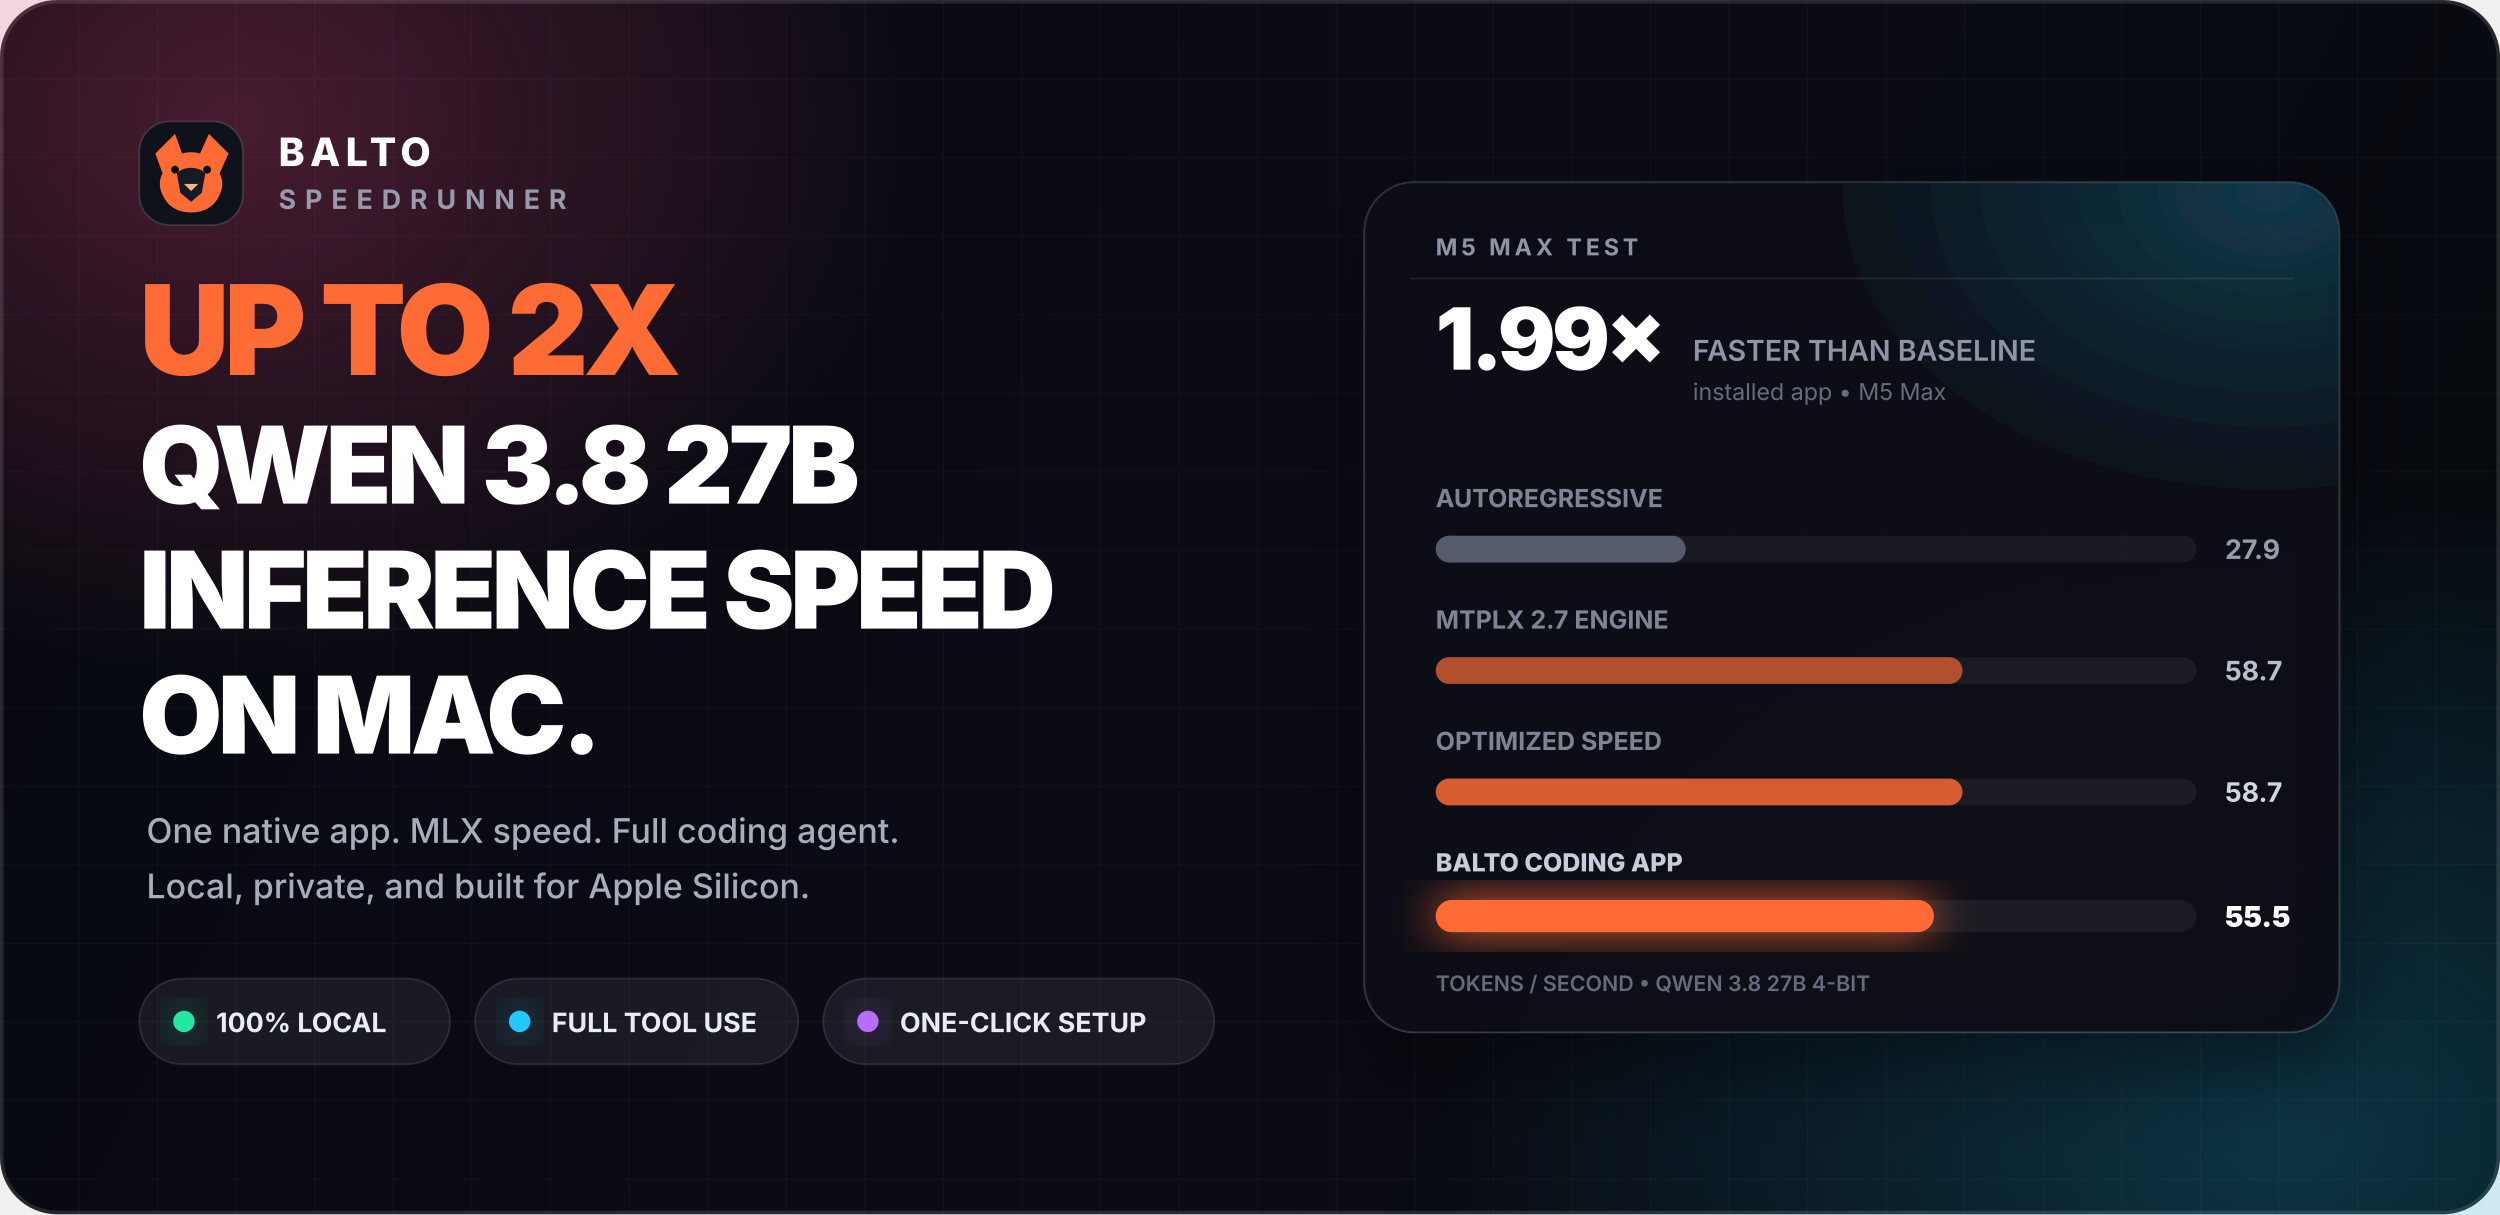
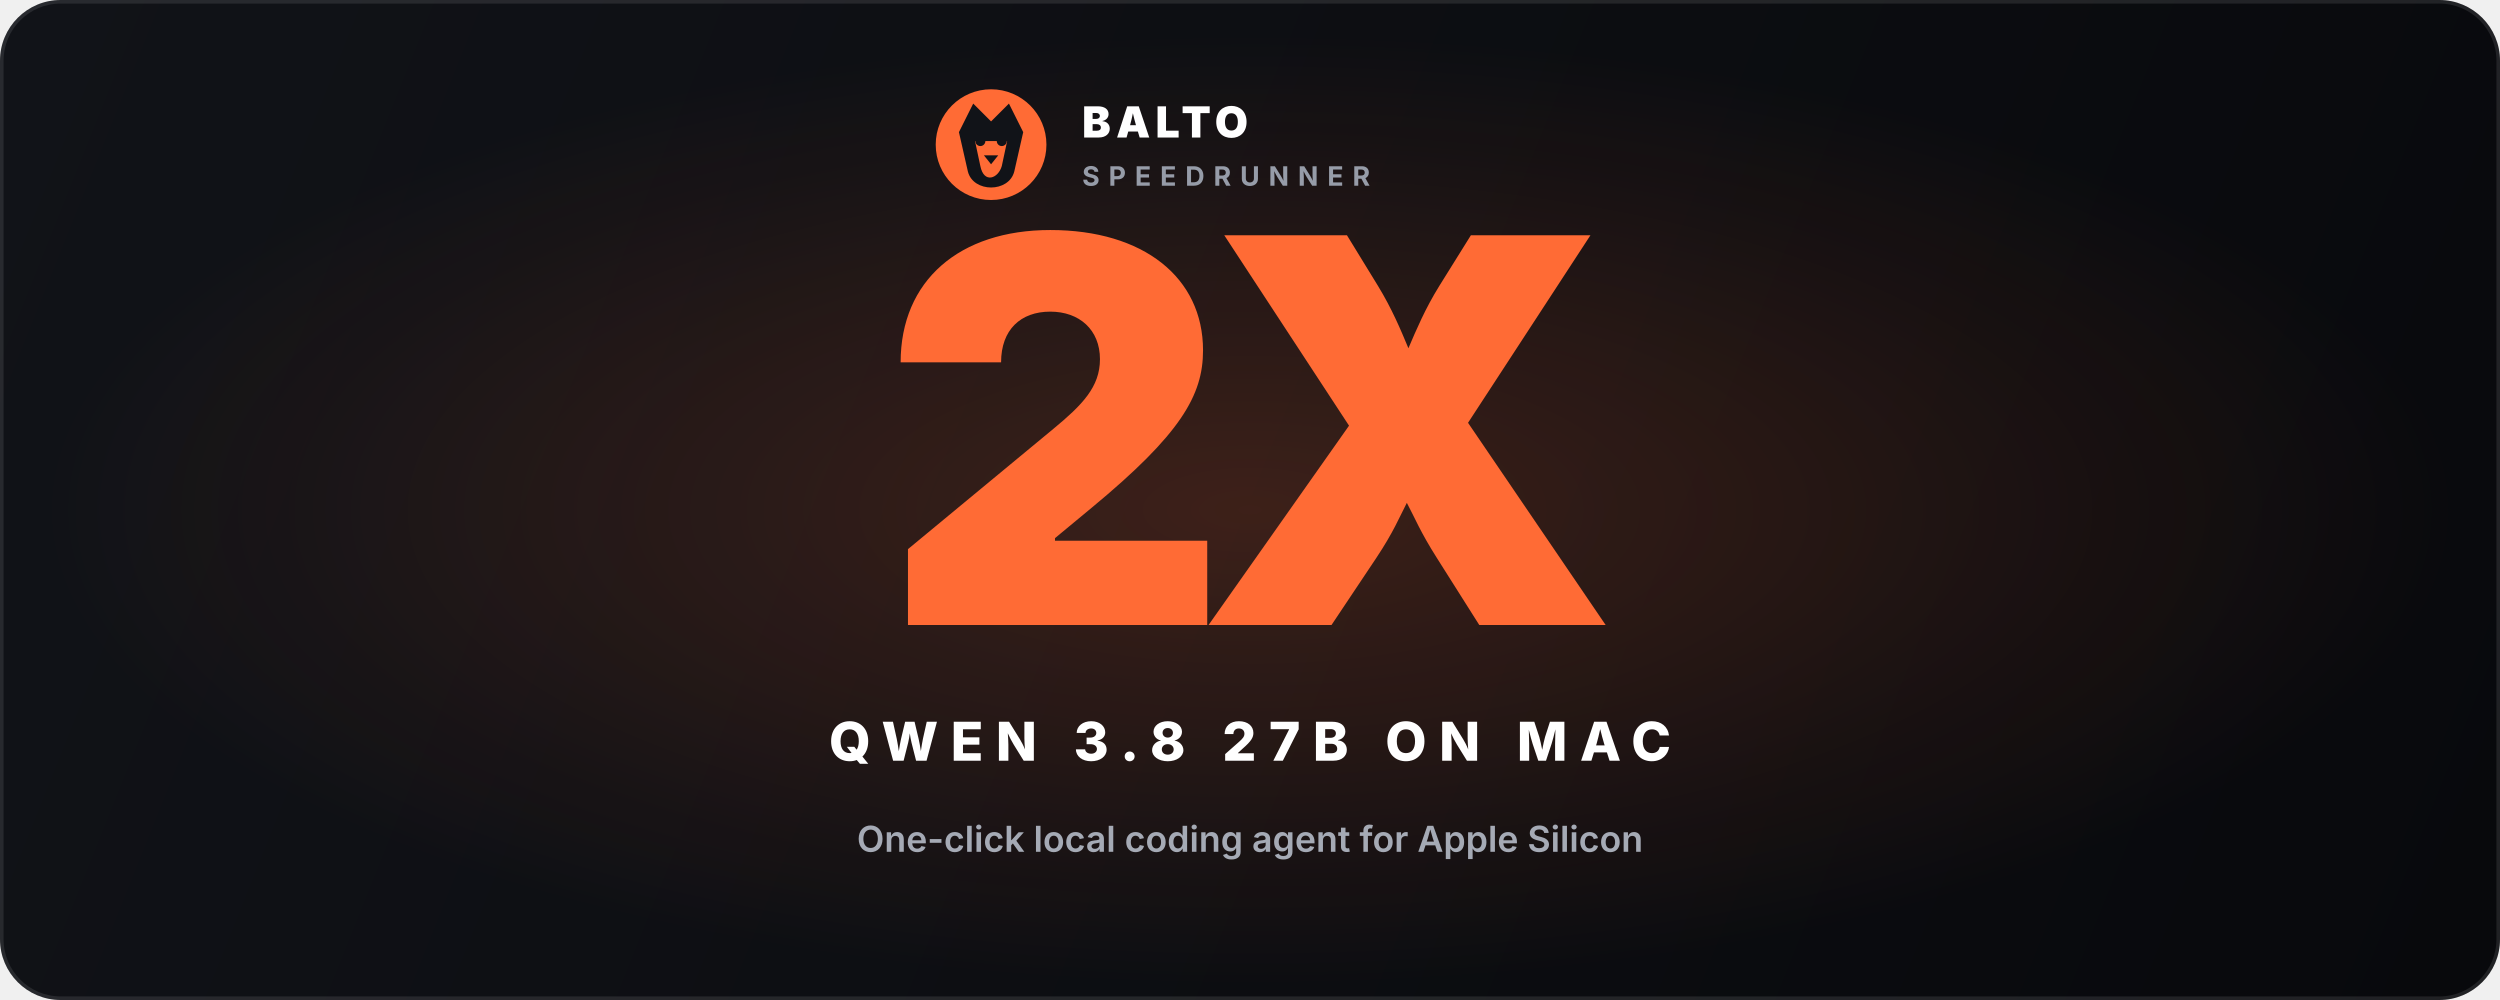
- <svg xmlns="http://www.w3.org/2000/svg" width="1400" height="680" viewBox="0 0 1400 680" role="img" aria-labelledby="title desc">
+ <svg xmlns="http://www.w3.org/2000/svg" width="1400" height="560" viewBox="0 0 1400 560" role="img" aria-labelledby="title desc">
  <defs>
-     <linearGradient id="bg" x1="0" y1="0" x2="1400" y2="680" gradientUnits="userSpaceOnUse">
-       <stop stop-color="#07090F" />
-       <stop offset="0.52" stop-color="#0B0B15" />
-       <stop offset="1" stop-color="#050A0D" />
+     <linearGradient id="background" x1="0" y1="0" x2="1400" y2="560" gradientUnits="userSpaceOnUse">
+       <stop stop-color="#111318" />
+       <stop offset="1" stop-color="#08090c" />
    </linearGradient>
-     <linearGradient id="aurora" x1="110" y1="90" x2="1210" y2="610" gradientUnits="userSpaceOnUse">
-       <stop stop-color="#FF4F8B" />
-       <stop offset="0.34" stop-color="#9B5CFF" />
-       <stop offset="0.69" stop-color="#20C7FF" />
-       <stop offset="1" stop-color="#27E7A1" />
-     </linearGradient>
-     <linearGradient id="bar1" x1="830" y1="0" x2="1260" y2="0" gradientUnits="userSpaceOnUse">
-       <stop stop-color="#8D55FF" />
-       <stop offset="0.55" stop-color="#24BFFF" />
-       <stop offset="1" stop-color="#27E7A1" />
-     </linearGradient>
-     <radialGradient id="pinkGlow">
-       <stop stop-color="#FF4F8B" stop-opacity="0.26" />
-       <stop offset="1" stop-color="#FF4F8B" stop-opacity="0" />
+     <radialGradient id="glow" cx="50%" cy="51%" r="48%">
+       <stop stop-color="#ff6b35" stop-opacity="0.2" />
+       <stop offset="1" stop-color="#ff6b35" stop-opacity="0" />
    </radialGradient>
-     <radialGradient id="blueGlow">
-       <stop stop-color="#20C7FF" stop-opacity="0.22" />
-       <stop offset="1" stop-color="#20C7FF" stop-opacity="0" />
-     </radialGradient>
-     <pattern id="grid" width="44" height="44" patternUnits="userSpaceOnUse">
-       <path d="M44 0H0V44" fill="none" stroke="#FFFFFF" stroke-opacity="0.035" />
-     </pattern>
-     <filter id="softGlow" x="-60%" y="-60%" width="220%" height="220%">
-       <feGaussianBlur stdDeviation="13" result="blur" />
-       <feMerge>
-         <feMergeNode in="blur" />
-         <feMergeNode in="SourceGraphic" />
-       </feMerge>
-     </filter>
-     <filter id="shadow" x="-20%" y="-30%" width="140%" height="160%">
-       <feDropShadow dx="0" dy="18" stdDeviation="25" flood-color="#000" flood-opacity="0.48" />
-     </filter>
-     <clipPath id="cardClip">
-       <rect x="764" y="102" width="546" height="476" rx="28" />
-     </clipPath>
  </defs>
-   <rect width="1400" height="680" rx="32" fill="url(#bg)" />
-   <rect width="1400" height="680" rx="32" fill="url(#grid)" />
-   <ellipse cx="132" cy="68" rx="390" ry="310" fill="url(#pinkGlow)" />
-   <ellipse cx="1278" cy="638" rx="470" ry="370" fill="url(#blueGlow)" />
-   <rect x="1" y="1" width="1398" height="678" rx="31" fill="none" stroke="#FFFFFF" stroke-opacity="0.12" stroke-width="2" />
-   <g transform="translate(78 68)">
-     <rect width="58" height="58" rx="17" fill="#10121B" stroke="#FFFFFF" stroke-opacity="0.14" />
-     <path fill="#FF6B35" d="M9 18 20 7l4 11c3-1 7-1 10 0L39 7l11 11-5 11c2 4 2 8 0 12-3 7-9 10-16 10S16 48 13 41c-2-4-2-8 0-12L9 18Z" />
-     <path fill="#171923" d="M21 29c2-2 5-3 8-3s6 1 8 3l-2 11-6 5-6-5-2-11Z" />
-     <circle cx="20" cy="27" r="2.2" fill="#090A0F" />
-     <circle cx="38" cy="27" r="2.2" fill="#090A0F" />
-     <path fill="#FFB089" d="M25 35h8l-4 4-4-4Z" />
-     <text x="78" y="25" fill="#FFFFFF" font-family="-apple-system,BlinkMacSystemFont,'Segoe UI',sans-serif" font-size="22" font-weight="800" letter-spacing="3">BALTO</text>
-     <text x="78" y="49" fill="#969AAA" font-family="-apple-system,BlinkMacSystemFont,'Segoe UI',sans-serif" font-size="15" font-weight="650" letter-spacing="5">SPEEDRUNNER</text>
+   <rect width="1400" height="560" rx="34" fill="url(#background)" />
+   <rect width="1400" height="560" rx="34" fill="url(#glow)" />
+   <rect x="1" y="1" width="1398" height="558" rx="33" fill="none" stroke="#ffffff" stroke-opacity="0.1" stroke-width="2" />
+   <g transform="translate(524 50)">
+     <circle cx="31" cy="31" r="31" fill="#ff6b35" />
+     <path d="M13 24 21 8l10 10L41 8l8 16-5 22c-3 12-23 12-26 0Z" fill="#111318" />
+     <path d="M22 29h18l-3 14c-2 7-10 10-12 0Z" fill="#ff6b35" />
+     <circle cx="25" cy="29" r="2.8" fill="#111318" />
+     <circle cx="37" cy="29" r="2.8" fill="#111318" />
+     <path d="M27 37h8l-4 5Z" fill="#111318" />
+     <text x="82" y="27" fill="#ffffff" font-family="-apple-system,BlinkMacSystemFont,'Segoe UI',sans-serif" font-size="24" font-weight="850" letter-spacing="3">BALTO</text>
+     <text x="82" y="54" fill="#969ca8" font-family="-apple-system,BlinkMacSystemFont,'Segoe UI',sans-serif" font-size="15" font-weight="650" letter-spacing="5">SPEEDRUNNER</text>
  </g>
-   <g font-family="-apple-system,BlinkMacSystemFont,'Segoe UI',sans-serif">
-     <text x="78" y="210" fill="#FF6B35" font-size="70" font-weight="900" letter-spacing="-3">UP TO 2X</text>
-     <text x="78" y="282" fill="#FFFFFF" font-size="60" font-weight="850" letter-spacing="-2.5">QWEN 3.8 27B</text>
-     <text x="78" y="352" fill="#FFFFFF" font-size="60" font-weight="850" letter-spacing="-2.5">INFERENCE SPEED</text>
-     <text x="78" y="422" fill="#FFFFFF" font-size="60" font-weight="850" letter-spacing="-2.5">ON MAC.</text>
-     <text x="82" y="472" fill="#A8ADBC" font-size="19" font-weight="500">One native app. MLX speed. Full coding agent.</text>
-     <text x="82" y="503" fill="#A8ADBC" font-size="19" font-weight="500">Local, private, and built for Apple Silicon.</text>
-     <g transform="translate(78 548)">
-       <rect width="174" height="48" rx="24" fill="#FFFFFF" fill-opacity="0.07" stroke="#FFFFFF" stroke-opacity="0.11" />
-       <circle cx="25" cy="24" r="6" fill="#27E7A1" filter="url(#softGlow)" />
-       <text x="43" y="30" fill="#E9ECF3" font-size="15" font-weight="700">100% LOCAL</text>
-       <rect x="188" width="181" height="48" rx="24" fill="#FFFFFF" fill-opacity="0.07" stroke="#FFFFFF" stroke-opacity="0.11" />
-       <circle cx="213" cy="24" r="6" fill="#20C7FF" filter="url(#softGlow)" />
-       <text x="231" y="30" fill="#E9ECF3" font-size="15" font-weight="700">FULL TOOL USE</text>
-       <rect x="383" width="219" height="48" rx="24" fill="#FFFFFF" fill-opacity="0.07" stroke="#FFFFFF" stroke-opacity="0.11" />
-       <circle cx="408" cy="24" r="6" fill="#B66CFF" filter="url(#softGlow)" />
-       <text x="426" y="30" fill="#E9ECF3" font-size="15" font-weight="700">ONE-CLICK SETUP</text>
-     </g>
-   </g>
-   <g filter="url(#shadow)">
-     <rect x="764" y="102" width="546" height="476" rx="28" fill="#0E1119" fill-opacity="0.94" stroke="#FFFFFF" stroke-opacity="0.13" />
-     <g clip-path="url(#cardClip)">
-       <ellipse cx="1270" cy="106" rx="240" ry="170" fill="url(#blueGlow)" />
-       <path d="M790 156H1284" stroke="#FFFFFF" stroke-opacity="0.08" />
-     </g>
-   </g>
-   <g font-family="-apple-system,BlinkMacSystemFont,'Segoe UI',sans-serif">
-     <text x="804" y="143" fill="#8F95A5" font-size="13" font-weight="750" letter-spacing="2.2">M5 MAX TEST</text>
-     <text x="804" y="207" fill="#FFFFFF" font-size="48" font-weight="900" letter-spacing="-2">1.99×</text>
-     <text x="948" y="202" fill="#8F95A5" font-size="16" font-weight="600">FASTER THAN BASELINE</text>
-     <text x="948" y="224" fill="#666C7C" font-size="13">installed app • M5 Max</text>
-     <text x="804" y="284" fill="#7E8493" font-size="14" font-weight="650">AUTOREGRESSIVE</text>
-     <rect x="804" y="300" width="426" height="15" rx="7.5" fill="#FFFFFF" fill-opacity="0.055" />
-     <rect x="804" y="300" width="140" height="15" rx="7.5" fill="#555B6A" />
-     <text x="1246" y="313" fill="#969CAA" font-size="15" font-weight="700">27.9</text>
-     <text x="804" y="352" fill="#7E8493" font-size="14" font-weight="650">MTPLX 2.7 ENGINE</text>
-     <rect x="804" y="368" width="426" height="15" rx="7.5" fill="#FFFFFF" fill-opacity="0.055" />
-     <rect x="804" y="368" width="295" height="15" rx="7.5" fill="#FF6B35" fill-opacity="0.66" />
-     <text x="1246" y="381" fill="#B9BFCD" font-size="15" font-weight="700">58.7</text>
-     <text x="804" y="420" fill="#7E8493" font-size="14" font-weight="650">OPTIMIZED SPEED</text>
-     <rect x="804" y="436" width="426" height="15" rx="7.5" fill="#FFFFFF" fill-opacity="0.055" />
-     <rect x="804" y="436" width="295" height="15" rx="7.5" fill="#FF6B35" fill-opacity="0.82" />
-     <text x="1246" y="449" fill="#D2D7E0" font-size="15" font-weight="700">58.7</text>
-     <text x="804" y="488" fill="#C7CDDA" font-size="14" font-weight="800">BALTO CODING APP</text>
-     <rect x="804" y="504" width="426" height="18" rx="9" fill="#FFFFFF" fill-opacity="0.055" />
-     <rect x="804" y="504" width="279" height="18" rx="9" fill="#FF6B35" filter="url(#softGlow)" />
-     <text x="1246" y="519" fill="#FFFFFF" font-size="16" font-weight="850">55.5</text>
-     <text x="804" y="555" fill="#646B7A" font-size="12" font-weight="600">TOKENS / SECOND  •  QWEN 3.8 27B 4-BIT</text>
+   <g font-family="-apple-system,BlinkMacSystemFont,'Segoe UI',sans-serif" text-anchor="middle">
+     <text x="700" y="350" fill="#ff6b35" font-size="300" font-weight="900" letter-spacing="-18">2X</text>
+     <text x="700" y="426" fill="#ffffff" font-size="30" font-weight="800" letter-spacing="7">QWEN 3.8 27B ON MAC</text>
+     <text x="700" y="477" fill="#a5aab5" font-size="20" font-weight="560">One-click local coding agent for Apple Silicon</text>
  </g>
</svg>
